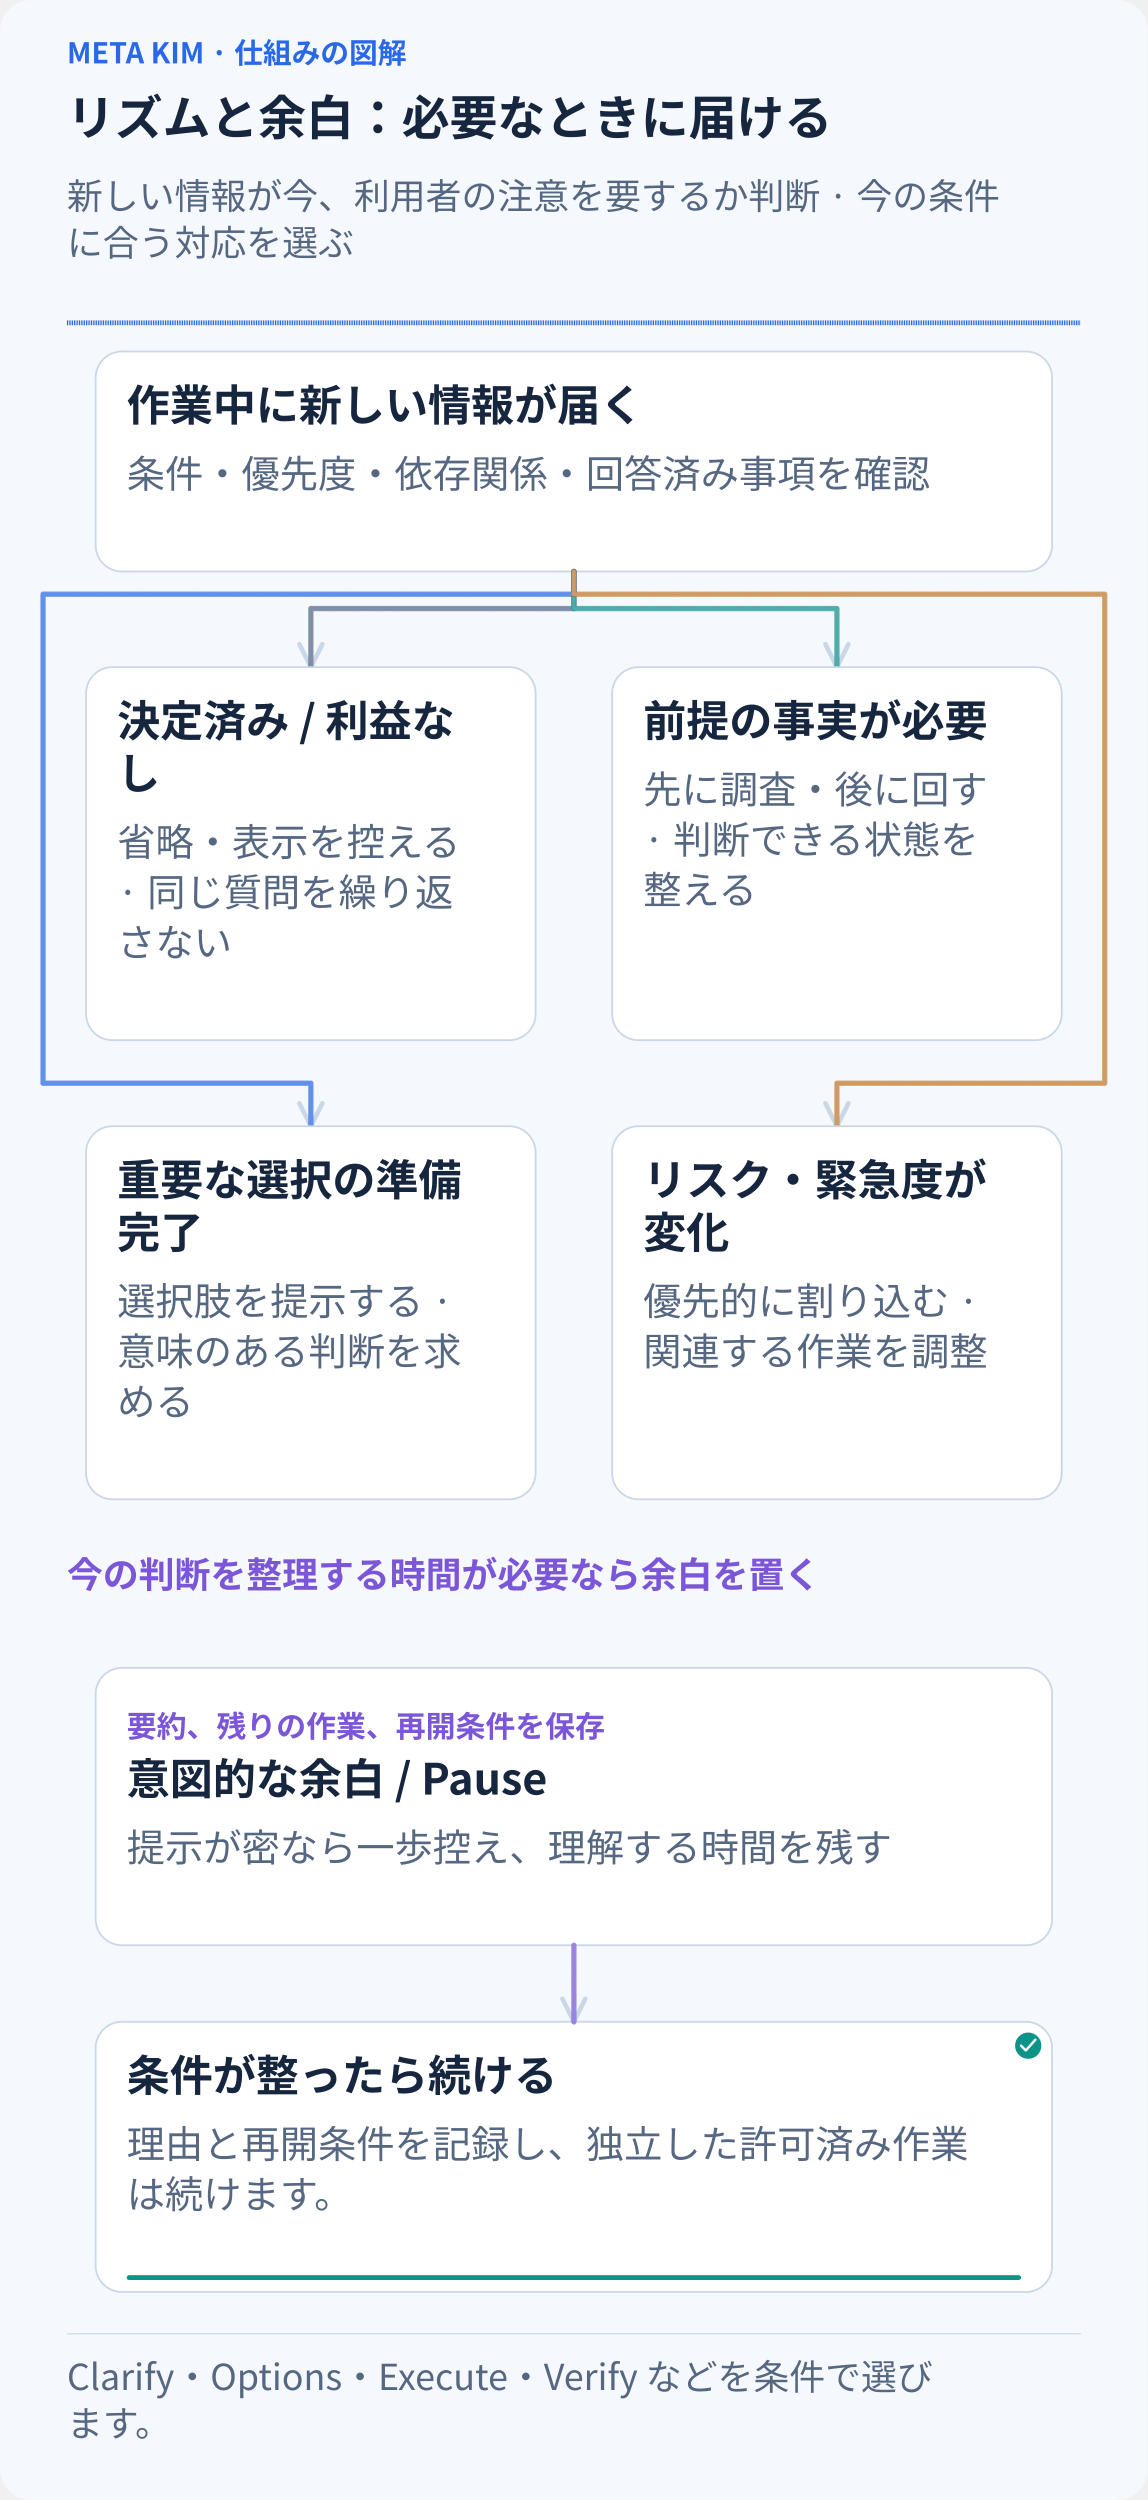
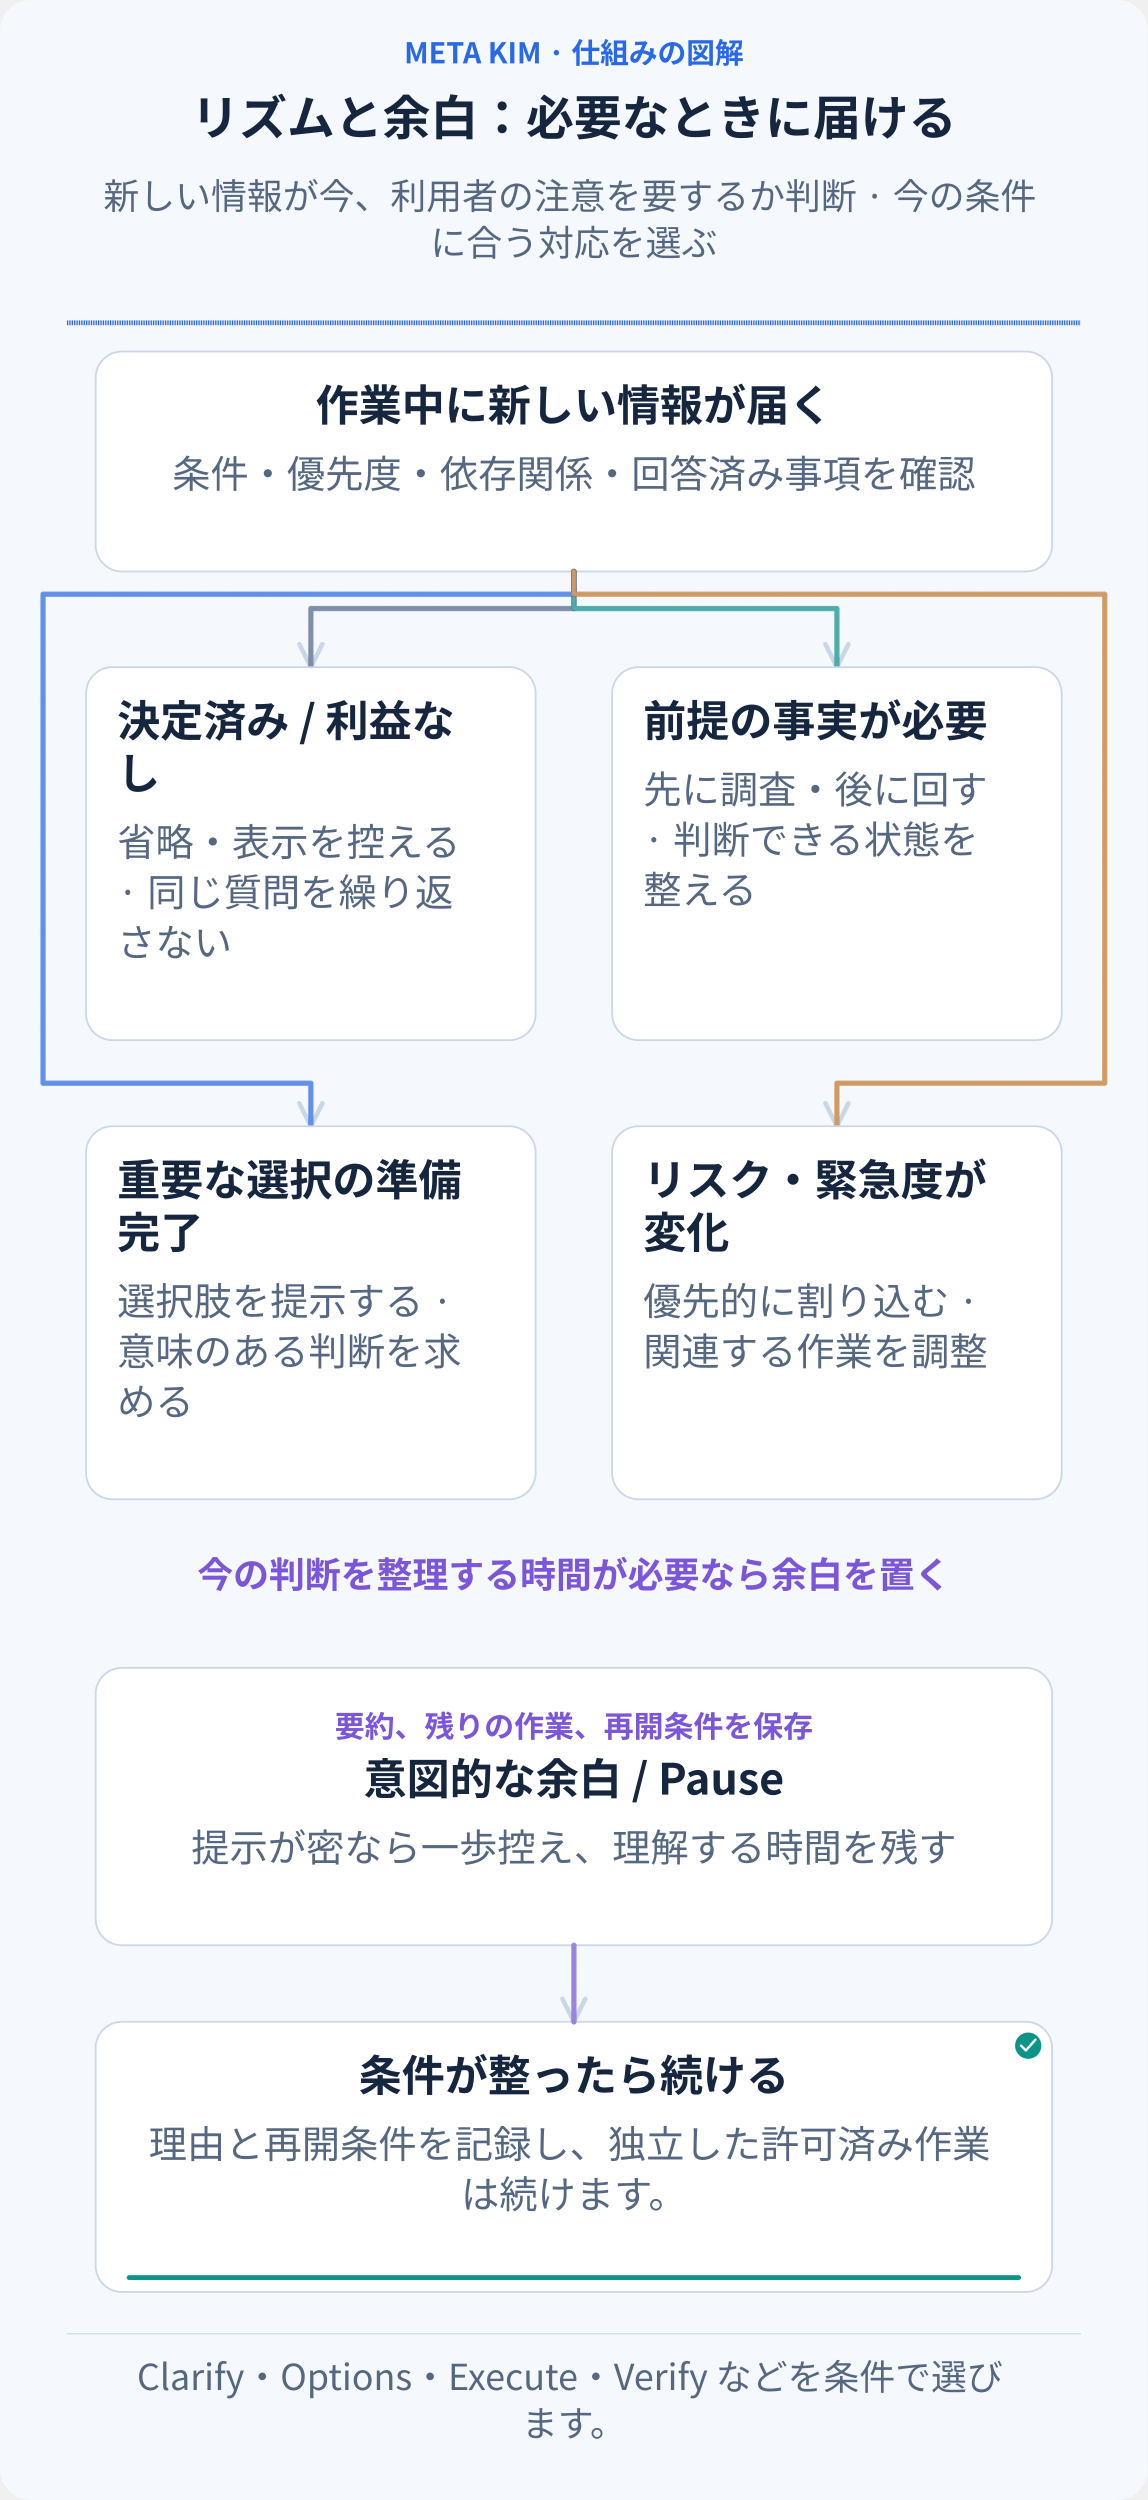
<svg xmlns="http://www.w3.org/2000/svg" width="960" height="2091" viewBox="0 0 960 2091" role="img" aria-labelledby="title description" lang="ja-JP" xml:lang="ja-JP">
  <defs>
    <marker id="arrow" viewBox="0 0 10 10" refX="9" refY="5" markerWidth="8" markerHeight="8" orient="auto-start-reverse">
      <path d="M1 1L9 5L1 9" fill="none" stroke="#cad7e8" stroke-width="1.6" stroke-linecap="round" />
    </marker>
    <marker id="back-arrow" viewBox="0 0 10 10" refX="9" refY="5" markerWidth="8" markerHeight="8" orient="auto">
      <path d="M1 1L9 5L1 9" fill="none" stroke="#7c56d8" stroke-width="1.6" stroke-linecap="round" />
    </marker>
  </defs>
  <style>text{font-family:"Noto Sans CJK JP","Yu Gothic",Arial,sans-serif}.clock{stroke-dasharray:1;stroke-dashoffset:0;animation:clock 32s linear infinite}@keyframes clock{from{stroke-dashoffset:1}to{stroke-dashoffset:0}}@keyframes m0{0%,1%{opacity:0}2.2%,10.8%{opacity:1}12%,100%{opacity:0}}.m0{opacity:0;animation:m0 32s ease-in-out infinite}
@keyframes m1{0%,12%{opacity:0}13.5%,100%{opacity:1}}.m1{opacity:1;animation:m1 32s ease-in-out infinite}
@keyframes m2{0%,1%{transform:scaleX(0)}12%,100%{transform:scaleX(1)}}.m2{transform:scaleX(1);transform-box:fill-box;transform-origin:left center;animation:m2 32s ease-in-out infinite}
@keyframes m3{0%,8%{stroke-dashoffset:1;opacity:0}9%{opacity:1}17%{stroke-dashoffset:0;opacity:1}19%,100%{stroke-dashoffset:0;opacity:0}}.m3{stroke-dashoffset:0;opacity:.65;animation:m3 32s ease-in-out infinite}
@keyframes m4{0%,12%{opacity:0}13.2%,22.8%{opacity:1}24%,100%{opacity:0}}.m4{opacity:0;animation:m4 32s ease-in-out infinite}
@keyframes m5{0%,24%{opacity:0}25.5%,100%{opacity:1}}.m5{opacity:1;animation:m5 32s ease-in-out infinite}
@keyframes m6{0%,12%{transform:scaleX(0)}24%,100%{transform:scaleX(1)}}.m6{transform:scaleX(1);transform-box:fill-box;transform-origin:left center;animation:m6 32s ease-in-out infinite}
@keyframes m7{0%,21%{stroke-dashoffset:1;opacity:0}22%{opacity:1}30%{stroke-dashoffset:0;opacity:1}32%,100%{stroke-dashoffset:0;opacity:0}}.m7{stroke-dashoffset:0;opacity:.65;animation:m7 32s ease-in-out infinite}
@keyframes m8{0%,25%{opacity:0}26.2%,35.8%{opacity:1}37%,100%{opacity:0}}.m8{opacity:0;animation:m8 32s ease-in-out infinite}
@keyframes m9{0%,37%{opacity:0}38.5%,100%{opacity:1}}.m9{opacity:1;animation:m9 32s ease-in-out infinite}
@keyframes m10{0%,25%{transform:scaleX(0)}37%,100%{transform:scaleX(1)}}.m10{transform:scaleX(1);transform-box:fill-box;transform-origin:left center;animation:m10 32s ease-in-out infinite}
@keyframes m11{0%,34%{stroke-dashoffset:1;opacity:0}35%{opacity:1}43%{stroke-dashoffset:0;opacity:1}45%,100%{stroke-dashoffset:0;opacity:0}}.m11{stroke-dashoffset:0;opacity:.65;animation:m11 32s ease-in-out infinite}
@keyframes m12{0%,38%{opacity:0}39.2%,48.8%{opacity:1}50%,100%{opacity:0}}.m12{opacity:0;animation:m12 32s ease-in-out infinite}
@keyframes m13{0%,50%{opacity:0}51.5%,100%{opacity:1}}.m13{opacity:1;animation:m13 32s ease-in-out infinite}
@keyframes m14{0%,38%{transform:scaleX(0)}50%,100%{transform:scaleX(1)}}.m14{transform:scaleX(1);transform-box:fill-box;transform-origin:left center;animation:m14 32s ease-in-out infinite}
@keyframes m15{0%,47%{stroke-dashoffset:1;opacity:0}48%{opacity:1}56%{stroke-dashoffset:0;opacity:1}58%,100%{stroke-dashoffset:0;opacity:0}}.m15{stroke-dashoffset:0;opacity:.65;animation:m15 32s ease-in-out infinite}
@keyframes m16{0%,51%{opacity:0}52.2%,61.8%{opacity:1}63%,100%{opacity:0}}.m16{opacity:0;animation:m16 32s ease-in-out infinite}
@keyframes m17{0%,63%{opacity:0}64.5%,100%{opacity:1}}.m17{opacity:1;animation:m17 32s ease-in-out infinite}
@keyframes m18{0%,51%{transform:scaleX(0)}63%,100%{transform:scaleX(1)}}.m18{transform:scaleX(1);transform-box:fill-box;transform-origin:left center;animation:m18 32s ease-in-out infinite}
@keyframes m19{0%,68%{opacity:0}69.2%,80.8%{opacity:1}82%,100%{opacity:0}}.m19{opacity:0;animation:m19 32s ease-in-out infinite}
@keyframes m20{0%,82%{opacity:0}83.5%,100%{opacity:1}}.m20{opacity:1;animation:m20 32s ease-in-out infinite}
@keyframes m21{0%,68%{transform:scaleX(0)}82%,100%{transform:scaleX(1)}}.m21{transform:scaleX(1);transform-box:fill-box;transform-origin:left center;animation:m21 32s ease-in-out infinite}
@keyframes m22{0%,83%{opacity:0}84.2%,93.8%{opacity:1}95%,100%{opacity:0}}.m22{opacity:0;animation:m22 32s ease-in-out infinite}
@keyframes m23{0%,95%{opacity:0}96.5%,100%{opacity:1}}.m23{opacity:1;animation:m23 32s ease-in-out infinite}
@keyframes m24{0%,83%{transform:scaleX(0)}95%,100%{transform:scaleX(1)}}.m24{transform:scaleX(1);transform-box:fill-box;transform-origin:left center;animation:m24 32s ease-in-out infinite}
@keyframes m25{0%,79%{stroke-dashoffset:1;opacity:0}80%{opacity:1}86%,100%{stroke-dashoffset:0;opacity:.8}}.m25{stroke-dashoffset:0;opacity:.65;animation:m25 32s ease-in-out infinite}@media(prefers-reduced-motion:reduce){*{animation:none!important}.focus,.clock{display:none}.completed{opacity:1}.progress{transform:scaleX(1)}.transfer{stroke-dashoffset:0;opacity:.45}}</style>
  <rect width="960" height="2091" rx="26" fill="#f5f8fc" />
-   <text x="56" y="53" font-size="24" font-weight="700" fill="#2968e8" text-anchor="start">
-     <tspan x="56" dy="0">META KIM · 仕組みの図解</tspan>
+   <text x="480" y="53" font-size="24" font-weight="700" fill="#2968e8" text-anchor="middle">
+     <tspan x="480" dy="0">META KIM · 仕組みの図解</tspan>
  </text>
-   <text x="56" y="113" font-size="40" font-weight="750" fill="#17263f" text-anchor="start">
-     <tspan x="56" dy="0">リズムと余白：必要なときに届ける</tspan>
+   <text x="480" y="113" font-size="40" font-weight="750" fill="#17263f" text-anchor="middle">
+     <tspan x="480" dy="0">リズムと余白：必要なときに届ける</tspan>
  </text>
-   <text x="56" y="175" font-size="30" font-weight="450" fill="#566782" text-anchor="start">
-     <tspan x="56" dy="0">新しい情報が今、利用者の注意を要するか判断 · 今の条件</tspan>
-     <tspan x="56" dy="39">に合う対応を選ぶ</tspan>
+   <text x="480" y="175" font-size="30" font-weight="450" fill="#566782" text-anchor="middle">
+     <tspan x="480" dy="0">新しい情報が今、利用者の注意を要するか判断 · 今の条件</tspan>
+     <tspan x="480" dy="39">に合う対応を選ぶ</tspan>
  </text>
  <path d="M56 270H904" stroke="#dce5f2" stroke-width="4" />
  <path class="clock" pathLength="1" d="M56 270H904" stroke="#2968e8" stroke-width="4" />
  <g class="node" data-label="作業中に新しい情報が届く" data-box="80,294,800,184">
    <rect x="80" y="294" width="800" height="184" rx="22" fill="#fff" stroke="#cad7e8" stroke-width="1.5" />
    <rect class="focus m0" x="80" y="294" width="800" height="184" rx="22" fill="#2968e8" fill-opacity=".055" stroke="#2968e8" stroke-width="3" />
-     <text x="106" y="352" font-size="36" font-weight="700" fill="#17263f" text-anchor="start">
-       <tspan x="106" dy="0">作業中に新しい情報が届く</tspan>
+     <text x="480" y="352" font-size="36" font-weight="700" fill="#17263f" text-anchor="middle">
+       <tspan x="480" dy="0">作業中に新しい情報が届く</tspan>
    </text>
-     <text x="106" y="408" font-size="32" font-weight="450" fill="#566782" text-anchor="start">
-       <tspan x="106" dy="0">条件・優先度・依存関係・回答済み事項を確認</tspan>
+     <text x="480" y="408" font-size="32" font-weight="450" fill="#566782" text-anchor="middle">
+       <tspan x="480" dy="0">条件・優先度・依存関係・回答済み事項を確認</tspan>
    </text>
  </g>
  <path d="M480 478V509H260V558" fill="none" stroke="#cad7e8" stroke-width="3" stroke-linecap="round" stroke-linejoin="round" marker-end="url(#arrow)" />
  <path class="transfer m3" pathLength="1" d="M480 478V509H260V558" fill="none" stroke="#566782" stroke-width="4.5" stroke-dasharray="1" stroke-linecap="round" stroke-linejoin="round" />
  <g class="node" data-label="決定済み / 利益なし" data-box="72,558,376,312">
    <rect x="72" y="558" width="376" height="312" rx="22" fill="#fff" stroke="#cad7e8" stroke-width="1.5" />
    <rect class="focus m4" x="72" y="558" width="376" height="312" rx="22" fill="#566782" fill-opacity=".055" stroke="#566782" stroke-width="3" />
    <text x="98" y="616" font-size="36" font-weight="700" fill="#17263f" text-anchor="start">
      <tspan x="98" dy="0">決定済み / 利益な</tspan>
      <tspan x="98" dy="44">し</tspan>
    </text>
    <text x="98" y="716" font-size="32" font-weight="450" fill="#566782" text-anchor="start">
      <tspan x="98" dy="0">省略・表示を控える</tspan>
      <tspan x="98" dy="42">· 同じ質問を繰り返</tspan>
      <tspan x="98" dy="42">さない</tspan>
    </text>
  </g>
  <path d="M480 478V509H700V558" fill="none" stroke="#cad7e8" stroke-width="3" stroke-linecap="round" stroke-linejoin="round" marker-end="url(#arrow)" />
  <path class="transfer m7" pathLength="1" d="M480 478V509H700V558" fill="none" stroke="#0d9488" stroke-width="4.5" stroke-dasharray="1" stroke-linecap="round" stroke-linejoin="round" />
  <g class="node" data-label="前提の事実が必要" data-box="512,558,376,312">
    <rect x="512" y="558" width="376" height="312" rx="22" fill="#fff" stroke="#cad7e8" stroke-width="1.5" />
    <rect class="focus m8" x="512" y="558" width="376" height="312" rx="22" fill="#0d9488" fill-opacity=".055" stroke="#0d9488" stroke-width="3" />
    <text x="538" y="616" font-size="36" font-weight="700" fill="#17263f" text-anchor="start">
      <tspan x="538" dy="0">前提の事実が必要</tspan>
    </text>
    <text x="538" y="672" font-size="32" font-weight="450" fill="#566782" text-anchor="start">
      <tspan x="538" dy="0">先に調査・後に回す</tspan>
      <tspan x="538" dy="42">· 判断できる状態を</tspan>
      <tspan x="538" dy="42">整える</tspan>
    </text>
  </g>
  <path d="M480 478V497H36V906H260V942" fill="none" stroke="#cad7e8" stroke-width="3" stroke-linecap="round" stroke-linejoin="round" marker-end="url(#arrow)" />
  <path class="transfer m11" pathLength="1" d="M480 478V497H36V906H260V942" fill="none" stroke="#2968e8" stroke-width="4.5" stroke-dasharray="1" stroke-linecap="round" stroke-linejoin="round" />
  <g class="node" data-label="重要な選択の準備完了" data-box="72,942,376,312">
    <rect x="72" y="942" width="376" height="312" rx="22" fill="#fff" stroke="#cad7e8" stroke-width="1.5" />
    <rect class="focus m12" x="72" y="942" width="376" height="312" rx="22" fill="#2968e8" fill-opacity=".055" stroke="#2968e8" stroke-width="3" />
    <text x="98" y="1000" font-size="36" font-weight="700" fill="#17263f" text-anchor="start">
      <tspan x="98" dy="0">重要な選択の準備</tspan>
      <tspan x="98" dy="44">完了</tspan>
    </text>
    <text x="98" y="1100" font-size="32" font-weight="450" fill="#566782" text-anchor="start">
      <tspan x="98" dy="0">選択肢を提示する ·</tspan>
      <tspan x="98" dy="42">意味のある判断を求</tspan>
      <tspan x="98" dy="42">める</tspan>
    </text>
  </g>
  <path d="M480 478V497H924V906H700V942" fill="none" stroke="#cad7e8" stroke-width="3" stroke-linecap="round" stroke-linejoin="round" marker-end="url(#arrow)" />
  <path class="transfer m15" pathLength="1" d="M480 478V497H924V906H700V942" fill="none" stroke="#ce7b24" stroke-width="4.5" stroke-dasharray="1" stroke-linecap="round" stroke-linejoin="round" />
  <g class="node" data-label="リスク・緊急度が変化" data-box="512,942,376,312">
    <rect x="512" y="942" width="376" height="312" rx="22" fill="#fff" stroke="#cad7e8" stroke-width="1.5" />
    <rect class="focus m16" x="512" y="942" width="376" height="312" rx="22" fill="#ce7b24" fill-opacity=".055" stroke="#ce7b24" stroke-width="3" />
    <text x="538" y="1000" font-size="36" font-weight="700" fill="#17263f" text-anchor="start">
      <tspan x="538" dy="0">リスク・緊急度が</tspan>
      <tspan x="538" dy="44">変化</tspan>
    </text>
    <text x="538" y="1100" font-size="32" font-weight="450" fill="#566782" text-anchor="start">
      <tspan x="538" dy="0">優先的に割り込む ·</tspan>
      <tspan x="538" dy="42">関連する作業を調整</tspan>
    </text>
  </g>
-   <text x="56" y="1328" font-size="30" font-weight="650" fill="#7c56d8" text-anchor="start">
-     <tspan x="56" dy="0">今の判断を整理する時間が必要なら余白を置く</tspan>
+   <text x="480" y="1328" font-size="30" font-weight="650" fill="#7c56d8" text-anchor="middle">
+     <tspan x="480" dy="0">今の判断を整理する時間が必要なら余白を置く</tspan>
  </text>
  <g class="node" data-label="意図的な余白 / Pause" data-box="80,1395,800,232">
    <rect x="80" y="1395" width="800" height="232" rx="22" fill="#fff" stroke="#cad7e8" stroke-width="1.5" />
    <rect class="focus m19" x="80" y="1395" width="800" height="232" rx="22" fill="#7c56d8" fill-opacity=".055" stroke="#7c56d8" stroke-width="3" />
-     <text x="106" y="1453" font-size="25" font-weight="700" fill="#7c56d8" text-anchor="start">
-       <tspan x="106" dy="0">要約、残りの作業、再開条件を保存</tspan>
+     <text x="480" y="1453" font-size="25" font-weight="700" fill="#7c56d8" text-anchor="middle">
+       <tspan x="480" dy="0">要約、残りの作業、再開条件を保存</tspan>
    </text>
-     <text x="106" y="1501" font-size="36" font-weight="700" fill="#17263f" text-anchor="start">
-       <tspan x="106" dy="0">意図的な余白 / Pause</tspan>
+     <text x="480" y="1501" font-size="36" font-weight="700" fill="#17263f" text-anchor="middle">
+       <tspan x="480" dy="0">意図的な余白 / Pause</tspan>
    </text>
-     <text x="106" y="1557" font-size="32" font-weight="450" fill="#566782" text-anchor="start">
-       <tspan x="106" dy="0">提示が密なら一歩控え、理解する時間を残す</tspan>
+     <text x="480" y="1557" font-size="32" font-weight="450" fill="#566782" text-anchor="middle">
+       <tspan x="480" dy="0">提示が密なら一歩控え、理解する時間を残す</tspan>
    </text>
  </g>
  <g class="node" data-label="条件が整ったら続ける" data-box="80,1691,800,226">
    <rect x="80" y="1691" width="800" height="226" rx="22" fill="#fff" stroke="#cad7e8" stroke-width="1.5" />
    <rect class="focus m22" x="80" y="1691" width="800" height="226" rx="22" fill="#0d9488" fill-opacity=".055" stroke="#0d9488" stroke-width="3" />
-     <text x="106" y="1749" font-size="36" font-weight="700" fill="#17263f" text-anchor="start">
-       <tspan x="106" dy="0">条件が整ったら続ける</tspan>
+     <text x="480" y="1749" font-size="36" font-weight="700" fill="#17263f" text-anchor="middle">
+       <tspan x="480" dy="0">条件が整ったら続ける</tspan>
    </text>
-     <text x="106" y="1805" font-size="32" font-weight="450" fill="#566782" text-anchor="start">
-       <tspan x="106" dy="0">理由と再開条件を記録し、独立した許可済み作業</tspan>
-       <tspan x="106" dy="42">は続けます。</tspan>
+     <text x="480" y="1805" font-size="32" font-weight="450" fill="#566782" text-anchor="middle">
+       <tspan x="480" dy="0">理由と再開条件を記録し、独立した許可済み作業</tspan>
+       <tspan x="480" dy="42">は続けます。</tspan>
    </text>
    <rect x="106" y="1903" width="748" height="4" rx="2" fill="#e2e9f3" />
    <rect class="progress m24" x="106" y="1903" width="748" height="4" rx="2" fill="#0d9488" />
    <g class="completed m23">
      <circle cx="860" cy="1711" r="11" fill="#0d9488" />
      <path d="M854 1711l4 4 8-9" fill="none" stroke="#fff" stroke-width="2" stroke-linecap="round" stroke-linejoin="round" />
    </g>
  </g>
  <path d="M480 1627V1691" fill="none" stroke="#cad7e8" stroke-width="3" stroke-linecap="round" stroke-linejoin="round" marker-end="url(#arrow)" />
  <path class="transfer m25" pathLength="1" d="M480 1627V1691" fill="none" stroke="#7c56d8" stroke-width="4.5" stroke-dasharray="1" stroke-linecap="round" stroke-linejoin="round" />
  <path d="M56 1952H904" stroke="#cad7e8" />
-   <text x="56" y="1999" font-size="30" font-weight="450" fill="#566782" text-anchor="start">
-     <tspan x="56" dy="0">Clarify・Options・Execute・Verify などを条件で選び</tspan>
-     <tspan x="56" dy="39">ます。</tspan>
+   <text x="480" y="1999" font-size="30" font-weight="450" fill="#566782" text-anchor="middle">
+     <tspan x="480" dy="0">Clarify・Options・Execute・Verify などを条件で選び</tspan>
+     <tspan x="480" dy="39">ます。</tspan>
  </text>
</svg>
